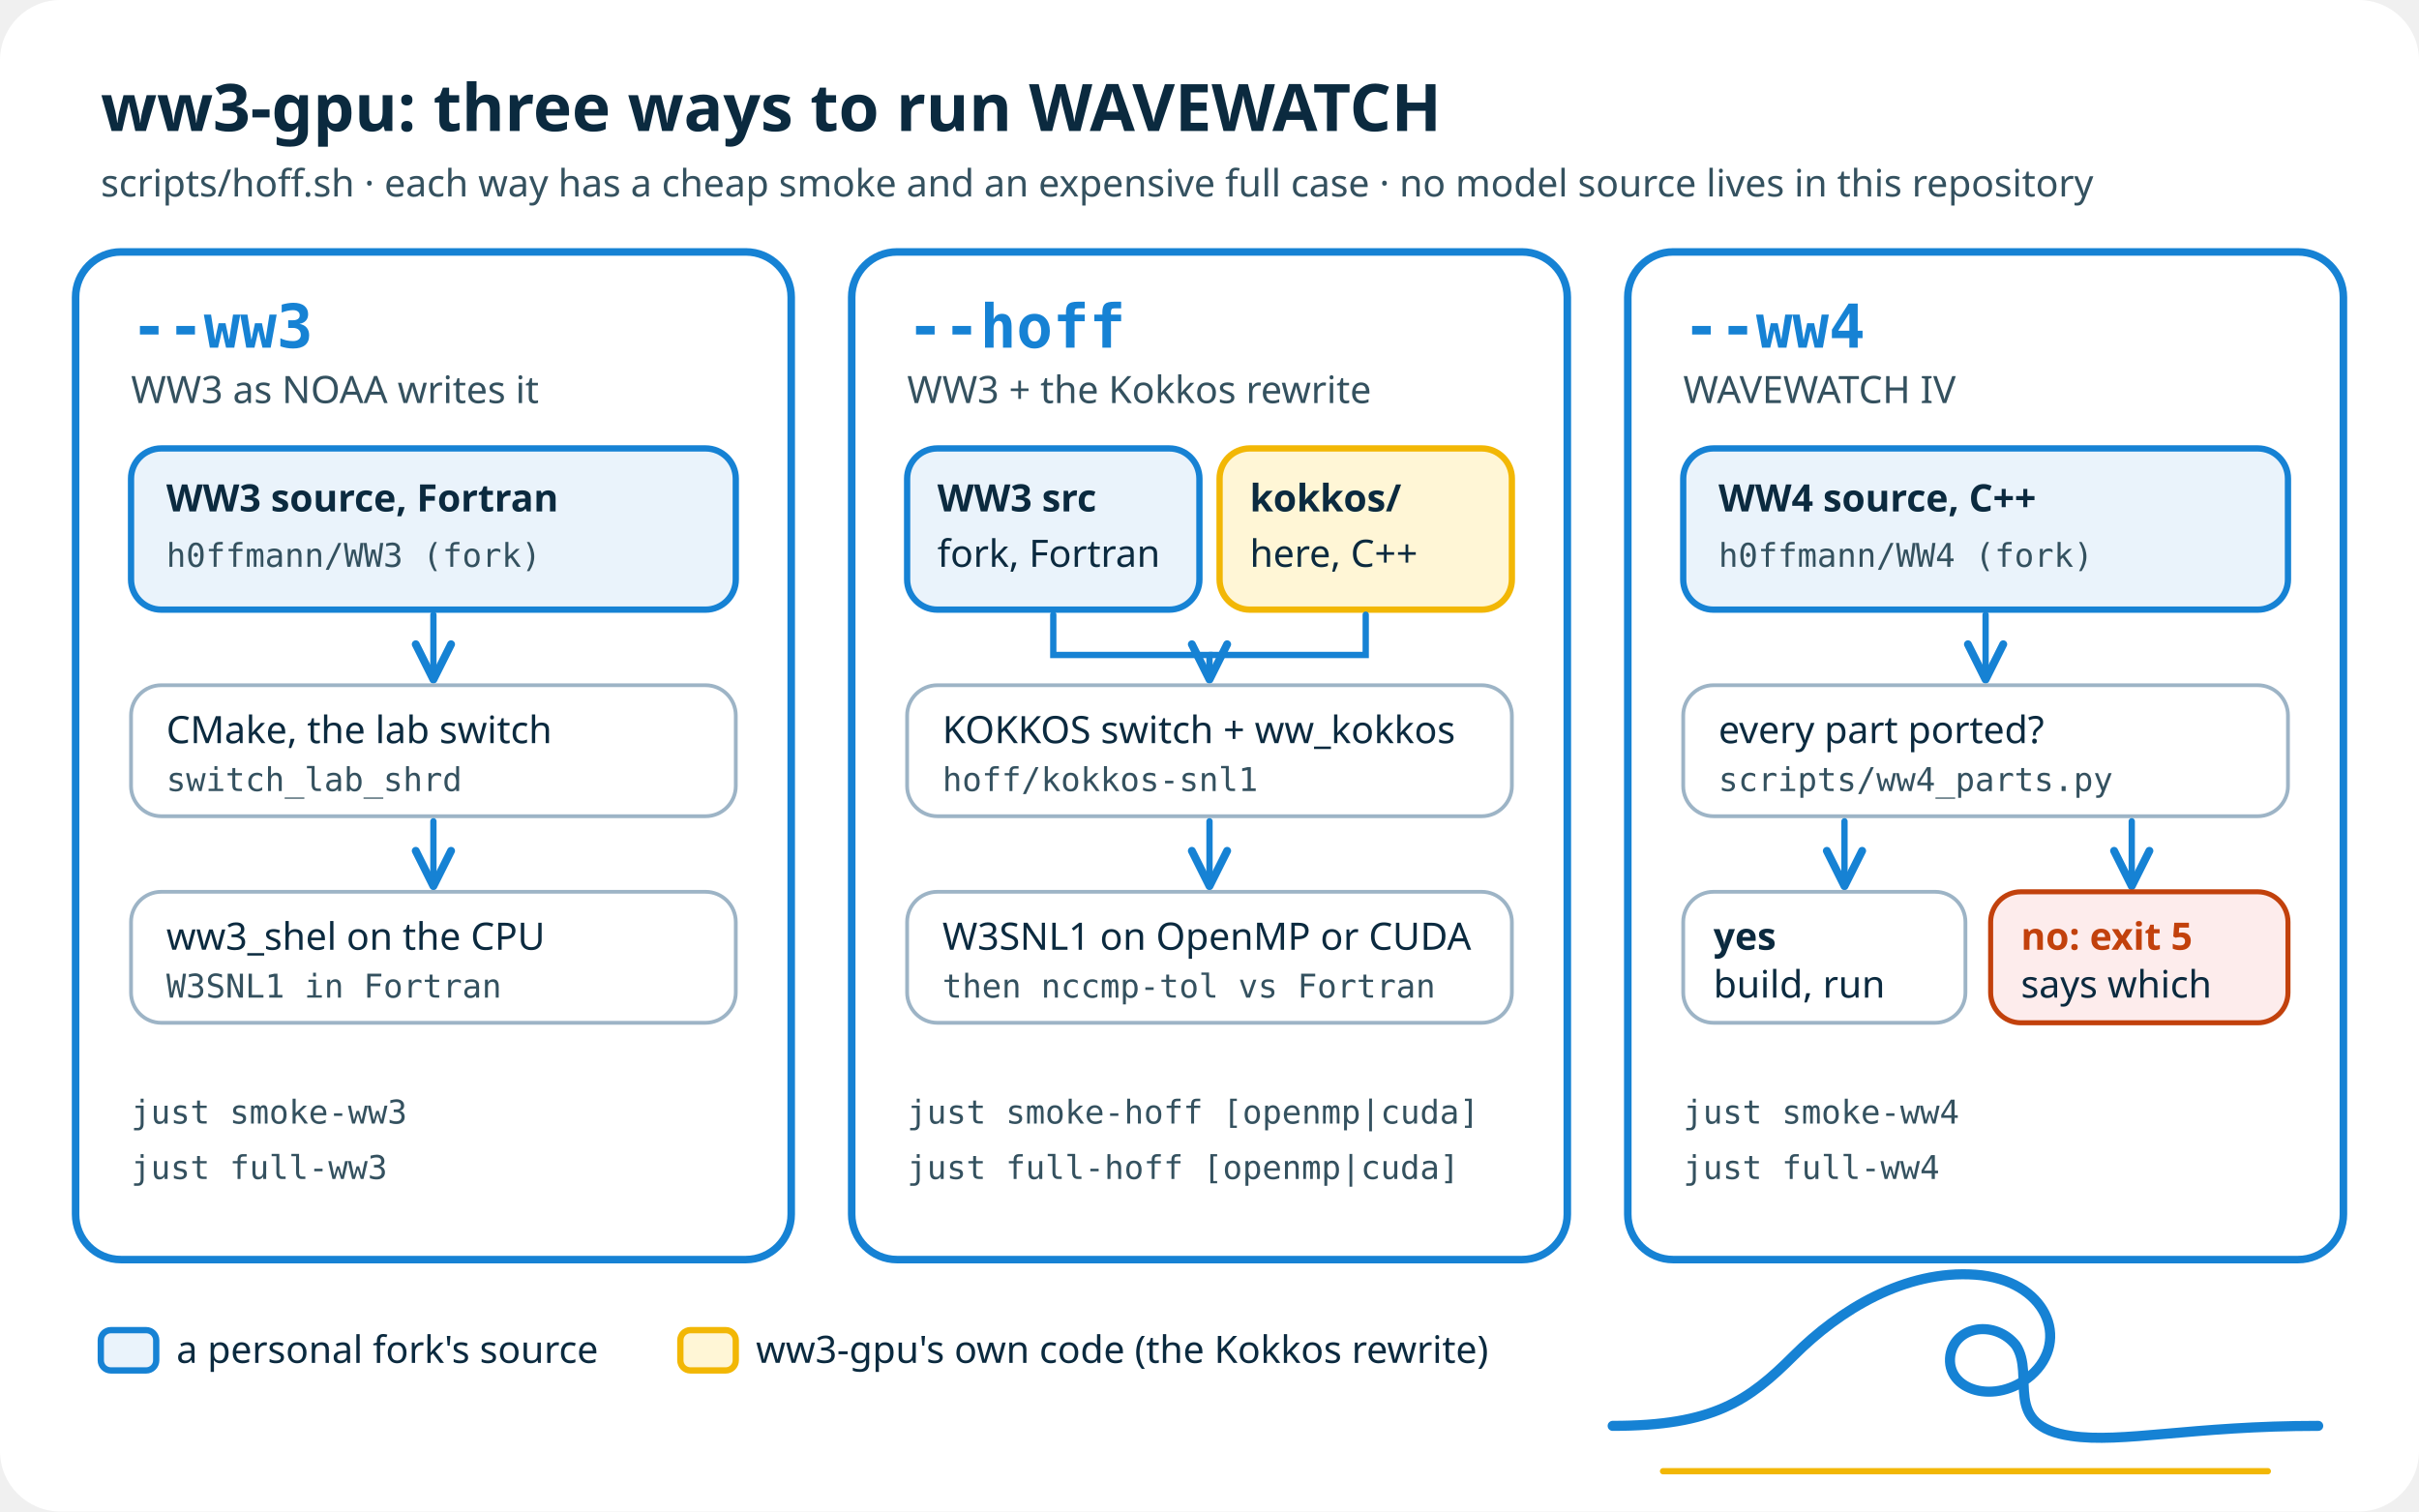
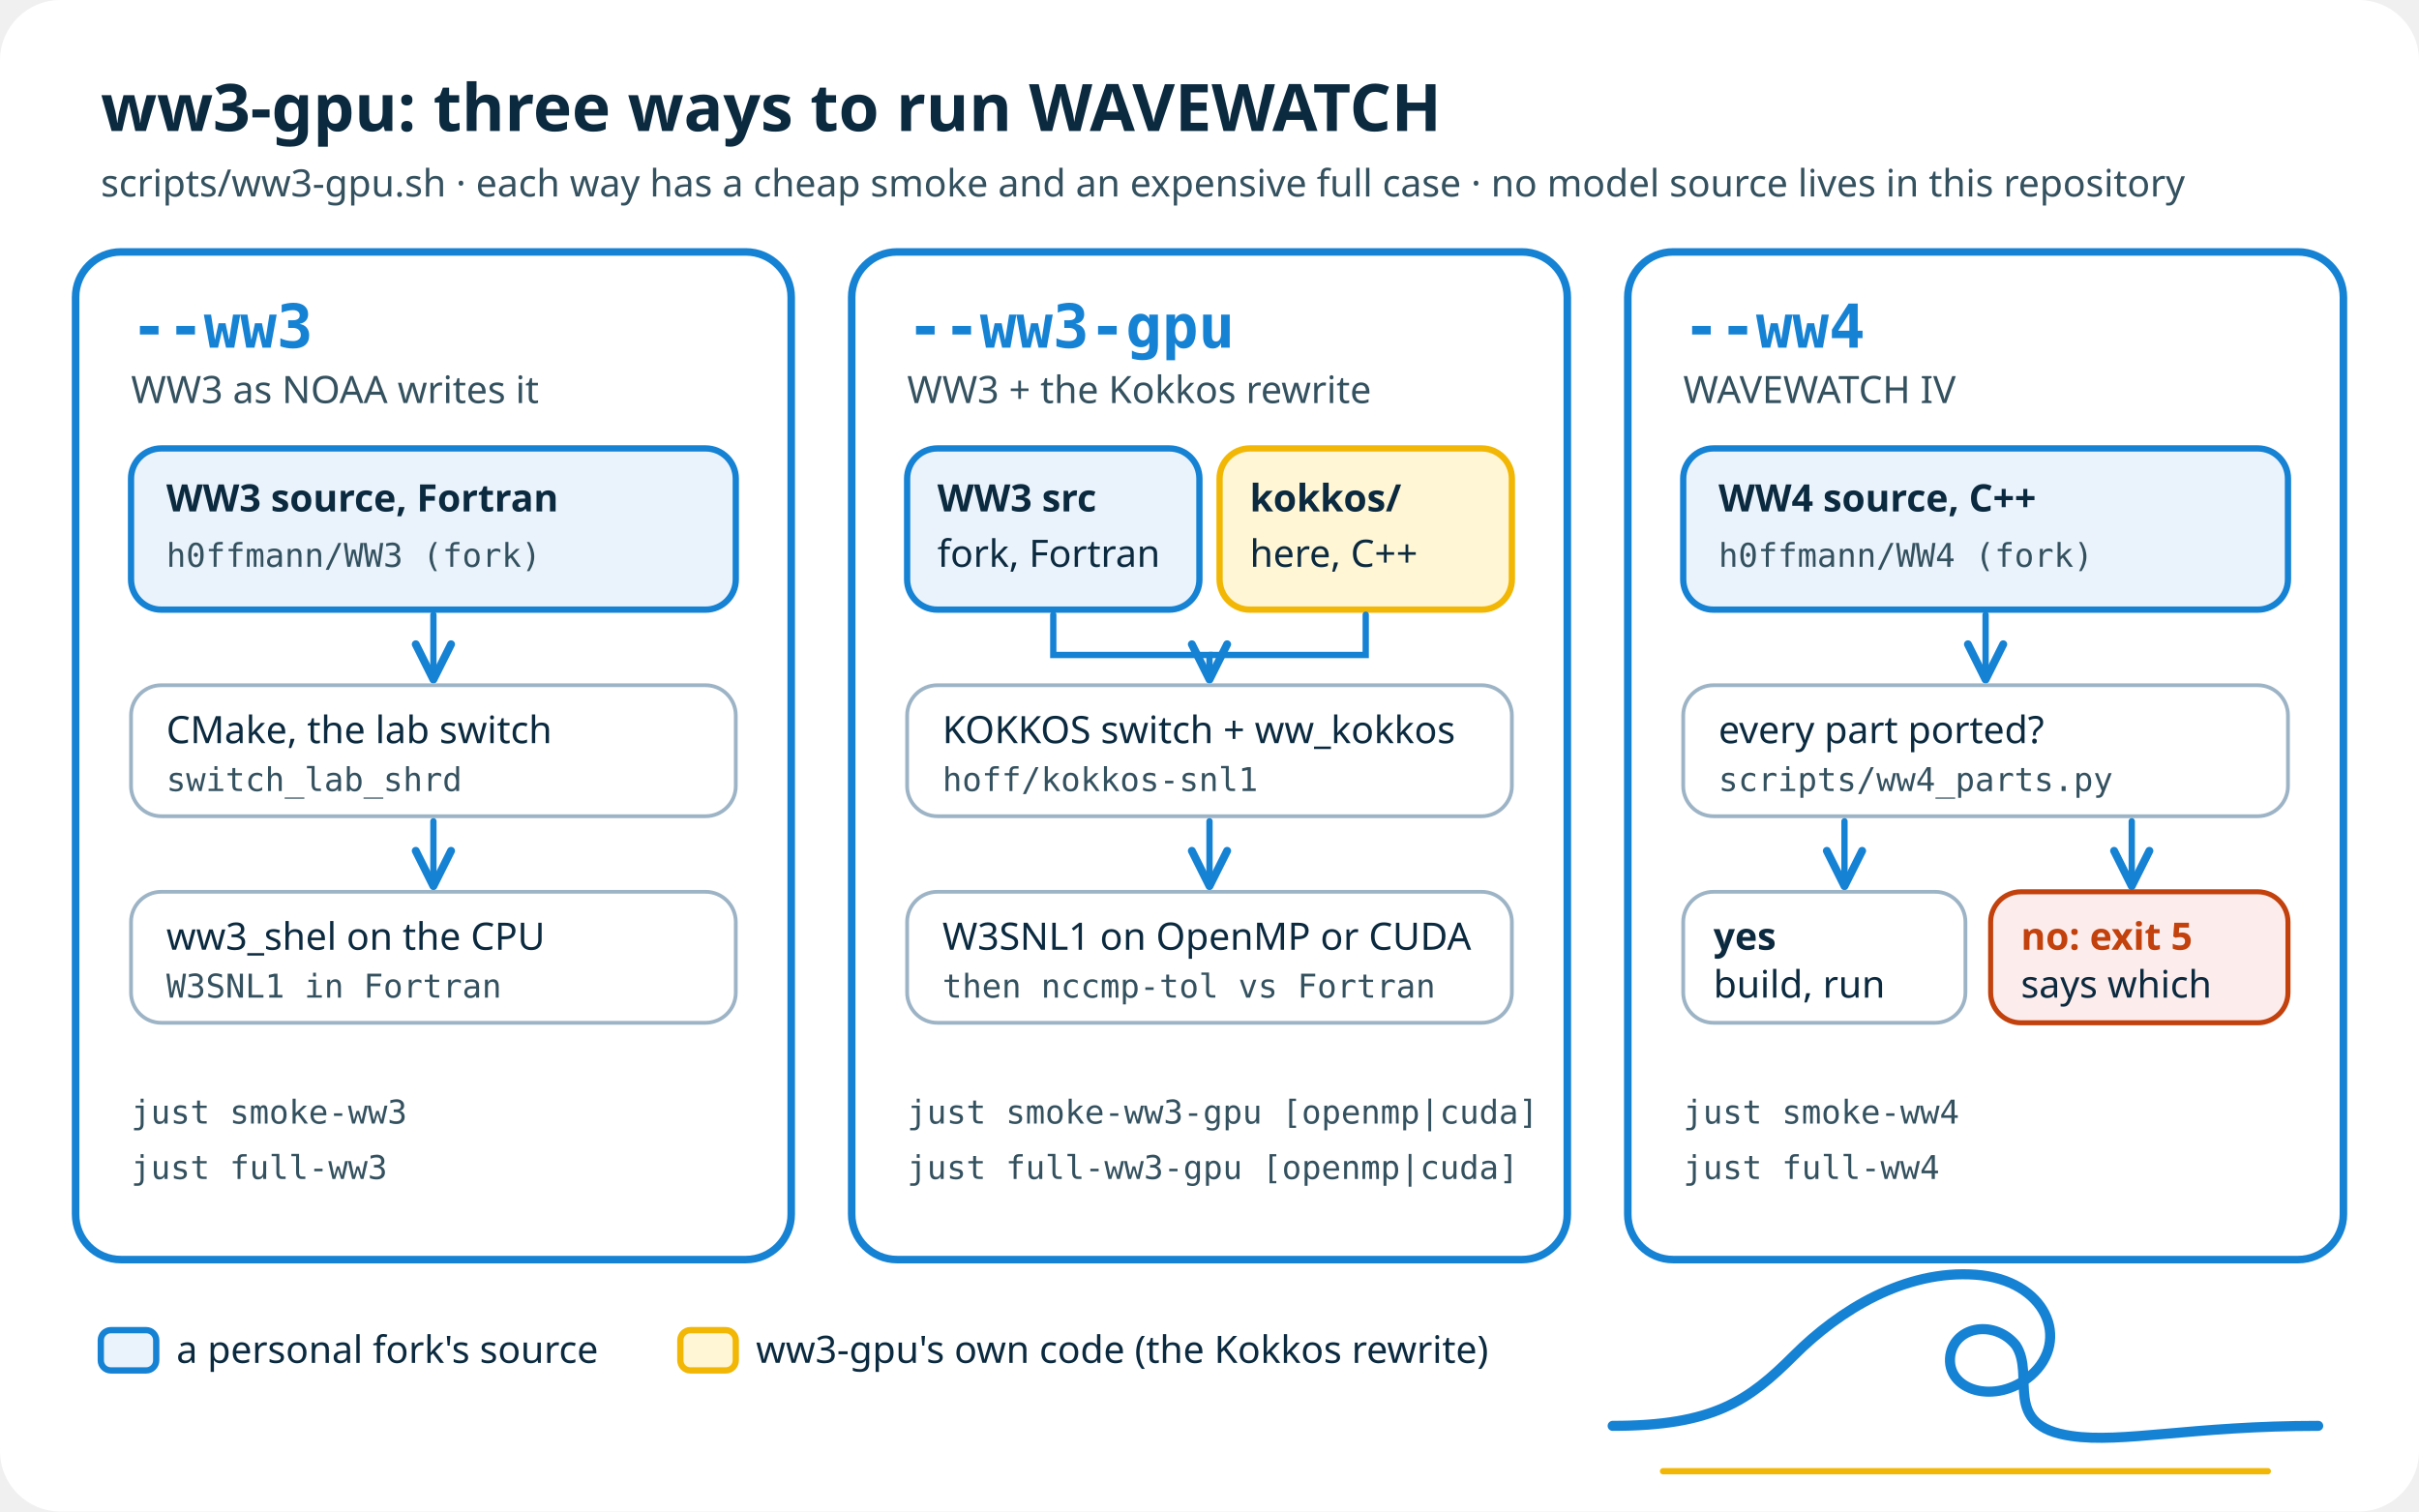
<svg xmlns="http://www.w3.org/2000/svg" viewBox="0 0 960 600" width="960" height="600" role="img" aria-labelledby="title desc" font-family="'Source Sans 3', 'Segoe UI', system-ui, sans-serif">
  <defs>
    <marker id="arrow" viewBox="0 0 10 10" refX="8" refY="5" markerWidth="7" markerHeight="7" orient="auto-start-reverse">
      <path d="M1 1 L9 5 L1 9" fill="none" stroke="#1682D4" stroke-width="1.8" stroke-linecap="round" stroke-linejoin="round" />
    </marker>
    <style>
      .card { fill: #FFFFFF; stroke: #1682D4; stroke-width: 3; }
      .fork { fill: #EAF3FB; stroke: #1682D4; stroke-width: 2.5; }
      .ours { fill: #FFF6D6; stroke: #F2B705; stroke-width: 2.5; }
      .step { fill: #FFFFFF; stroke: #9DB4C6; stroke-width: 1.5; }
      .stop { fill: #FDECEC; stroke: #C2410C; stroke-width: 2; }
      .flow { fill: none; stroke: #1682D4; stroke-width: 2.5; stroke-linecap: round; marker-end: url(#arrow); }
      .h { font-size: 26px; font-weight: 700; fill: #0B2A3F; }
      .flag { font: 700 24px ui-monospace, 'SFMono-Regular', Menlo, monospace; fill: #1682D4; }
      .sub { font-size: 15px; fill: #34515F; }
      .t { font-size: 15px; fill: #0B2A3F; }
      .b { font-size: 15px; font-weight: 700; fill: #0B2A3F; }
      .m { font: 13px ui-monospace, 'SFMono-Regular', Menlo, monospace; fill: #34515F; }
      .red { font-size: 15px; font-weight: 700; fill: #C2410C; }
    </style>
  </defs>
  <rect x="0" y="0" width="960" height="600" rx="24" fill="#FFFFFF" />
  <text x="40" y="52" class="h">ww3-gpu: three ways to run WAVEWATCH</text>
-   <text x="40" y="78" class="sub">scripts/hoff.sh · each way has a cheap smoke and an expensive full case · no model source lives in this repository</text>
+   <text x="40" y="78" class="sub">scripts/ww3-gpu.sh · each way has a cheap smoke and an expensive full case · no model source lives in this repository</text>
  <rect x="30" y="100" width="284" height="400" rx="18" class="card" />
  <text x="52" y="138" class="flag">--ww3</text>
  <text x="52" y="160" class="sub">WW3 as NOAA writes it</text>
  <rect x="52" y="178" width="240" height="64" rx="12" class="fork" />
  <text x="66" y="203" class="b">WW3 source, Fortran</text>
  <text x="66" y="225" class="m">h0ffmann/WW3 (fork)</text>
  <path d="M172 244 V 268" class="flow" />
  <rect x="52" y="272" width="240" height="52" rx="12" class="step" />
  <text x="66" y="295" class="t">CMake, the lab switch</text>
  <text x="66" y="314" class="m">switch_lab_shrd</text>
  <path d="M172 326 V 350" class="flow" />
  <rect x="52" y="354" width="240" height="52" rx="12" class="step" />
  <text x="66" y="377" class="t">ww3_shel on the CPU</text>
  <text x="66" y="396" class="m">W3SNL1 in Fortran</text>
  <text x="52" y="446" class="m">just smoke-ww3</text>
  <text x="52" y="468" class="m">just full-ww3</text>
  <rect x="338" y="100" width="284" height="400" rx="18" class="card" />
-   <text x="360" y="138" class="flag">--hoff</text>
+   <text x="360" y="138" class="flag">--ww3-gpu</text>
  <text x="360" y="160" class="sub">WW3 + the Kokkos rewrite</text>
  <rect x="360" y="178" width="116" height="64" rx="12" class="fork" />
  <text x="372" y="203" class="b">WW3 src</text>
  <text x="372" y="225" class="t">fork, Fortran</text>
  <rect x="484" y="178" width="116" height="64" rx="12" class="ours" />
  <text x="496" y="203" class="b">kokkos/</text>
  <text x="496" y="225" class="t">here, C++</text>
  <path d="M418 244 V 260 H 480 V 268" class="flow" />
  <path d="M542 244 V 260 H 480" fill="none" stroke="#1682D4" stroke-width="2.5" stroke-linecap="round" />
  <rect x="360" y="272" width="240" height="52" rx="12" class="step" />
  <text x="374" y="295" class="t">KOKKOS switch + ww_kokkos</text>
  <text x="374" y="314" class="m">hoff/kokkos-snl1</text>
  <path d="M480 326 V 350" class="flow" />
  <rect x="360" y="354" width="240" height="52" rx="12" class="step" />
  <text x="374" y="377" class="t">W3SNL1 on OpenMP or CUDA</text>
  <text x="374" y="396" class="m">then nccmp-tol vs Fortran</text>
-   <text x="360" y="446" class="m">just smoke-hoff [openmp|cuda]</text>
-   <text x="360" y="468" class="m">just full-hoff  [openmp|cuda]</text>
+   <text x="360" y="446" class="m">just smoke-ww3-gpu [openmp|cuda]</text>
+   <text x="360" y="468" class="m">just full-ww3-gpu  [openmp|cuda]</text>
  <rect x="646" y="100" width="284" height="400" rx="18" class="card" />
  <text x="668" y="138" class="flag">--ww4</text>
  <text x="668" y="160" class="sub">WAVEWATCH IV</text>
  <rect x="668" y="178" width="240" height="64" rx="12" class="fork" />
  <text x="682" y="203" class="b">WW4 source, C++</text>
  <text x="682" y="225" class="m">h0ffmann/WW4 (fork)</text>
  <path d="M788 244 V 268" class="flow" />
  <rect x="668" y="272" width="240" height="52" rx="12" class="step" />
  <text x="682" y="295" class="t">every part ported?</text>
  <text x="682" y="314" class="m">scripts/ww4_parts.py</text>
  <path d="M732 326 V 350" class="flow" />
  <path d="M846 326 V 350" class="flow" />
  <rect x="668" y="354" width="112" height="52" rx="12" class="step" />
  <text x="680" y="377" class="b">yes</text>
  <text x="680" y="396" class="t">build, run</text>
  <rect x="790" y="354" width="118" height="52" rx="12" class="stop" />
  <text x="802" y="377" class="red">no: exit 5</text>
  <text x="802" y="396" class="t">says which</text>
  <text x="668" y="446" class="m">just smoke-ww4</text>
  <text x="668" y="468" class="m">just full-ww4</text>
  <rect x="40" y="528" width="22" height="16" rx="4" class="fork" />
  <text x="70" y="541" class="t">a personal fork's source</text>
  <rect x="270" y="528" width="22" height="16" rx="4" class="ours" />
  <text x="300" y="541" class="t">ww3-gpu's own code (the Kokkos rewrite)</text>
  <path d="M640 566 C 680 566, 694 556, 712 538 C 730 520, 756 504, 784 506 C 812 508, 822 532, 806 546 C 792 558, 772 552, 774 538 C 776 526, 792 524, 800 534 C 808 546, 794 566, 822 570 C 842 573, 870 566, 920 566" fill="none" stroke="#1682D4" stroke-width="4" stroke-linecap="round" stroke-linejoin="round" />
  <path d="M660 584 H 900" fill="none" stroke="#F2B705" stroke-width="2.5" stroke-linecap="round" />
</svg>
